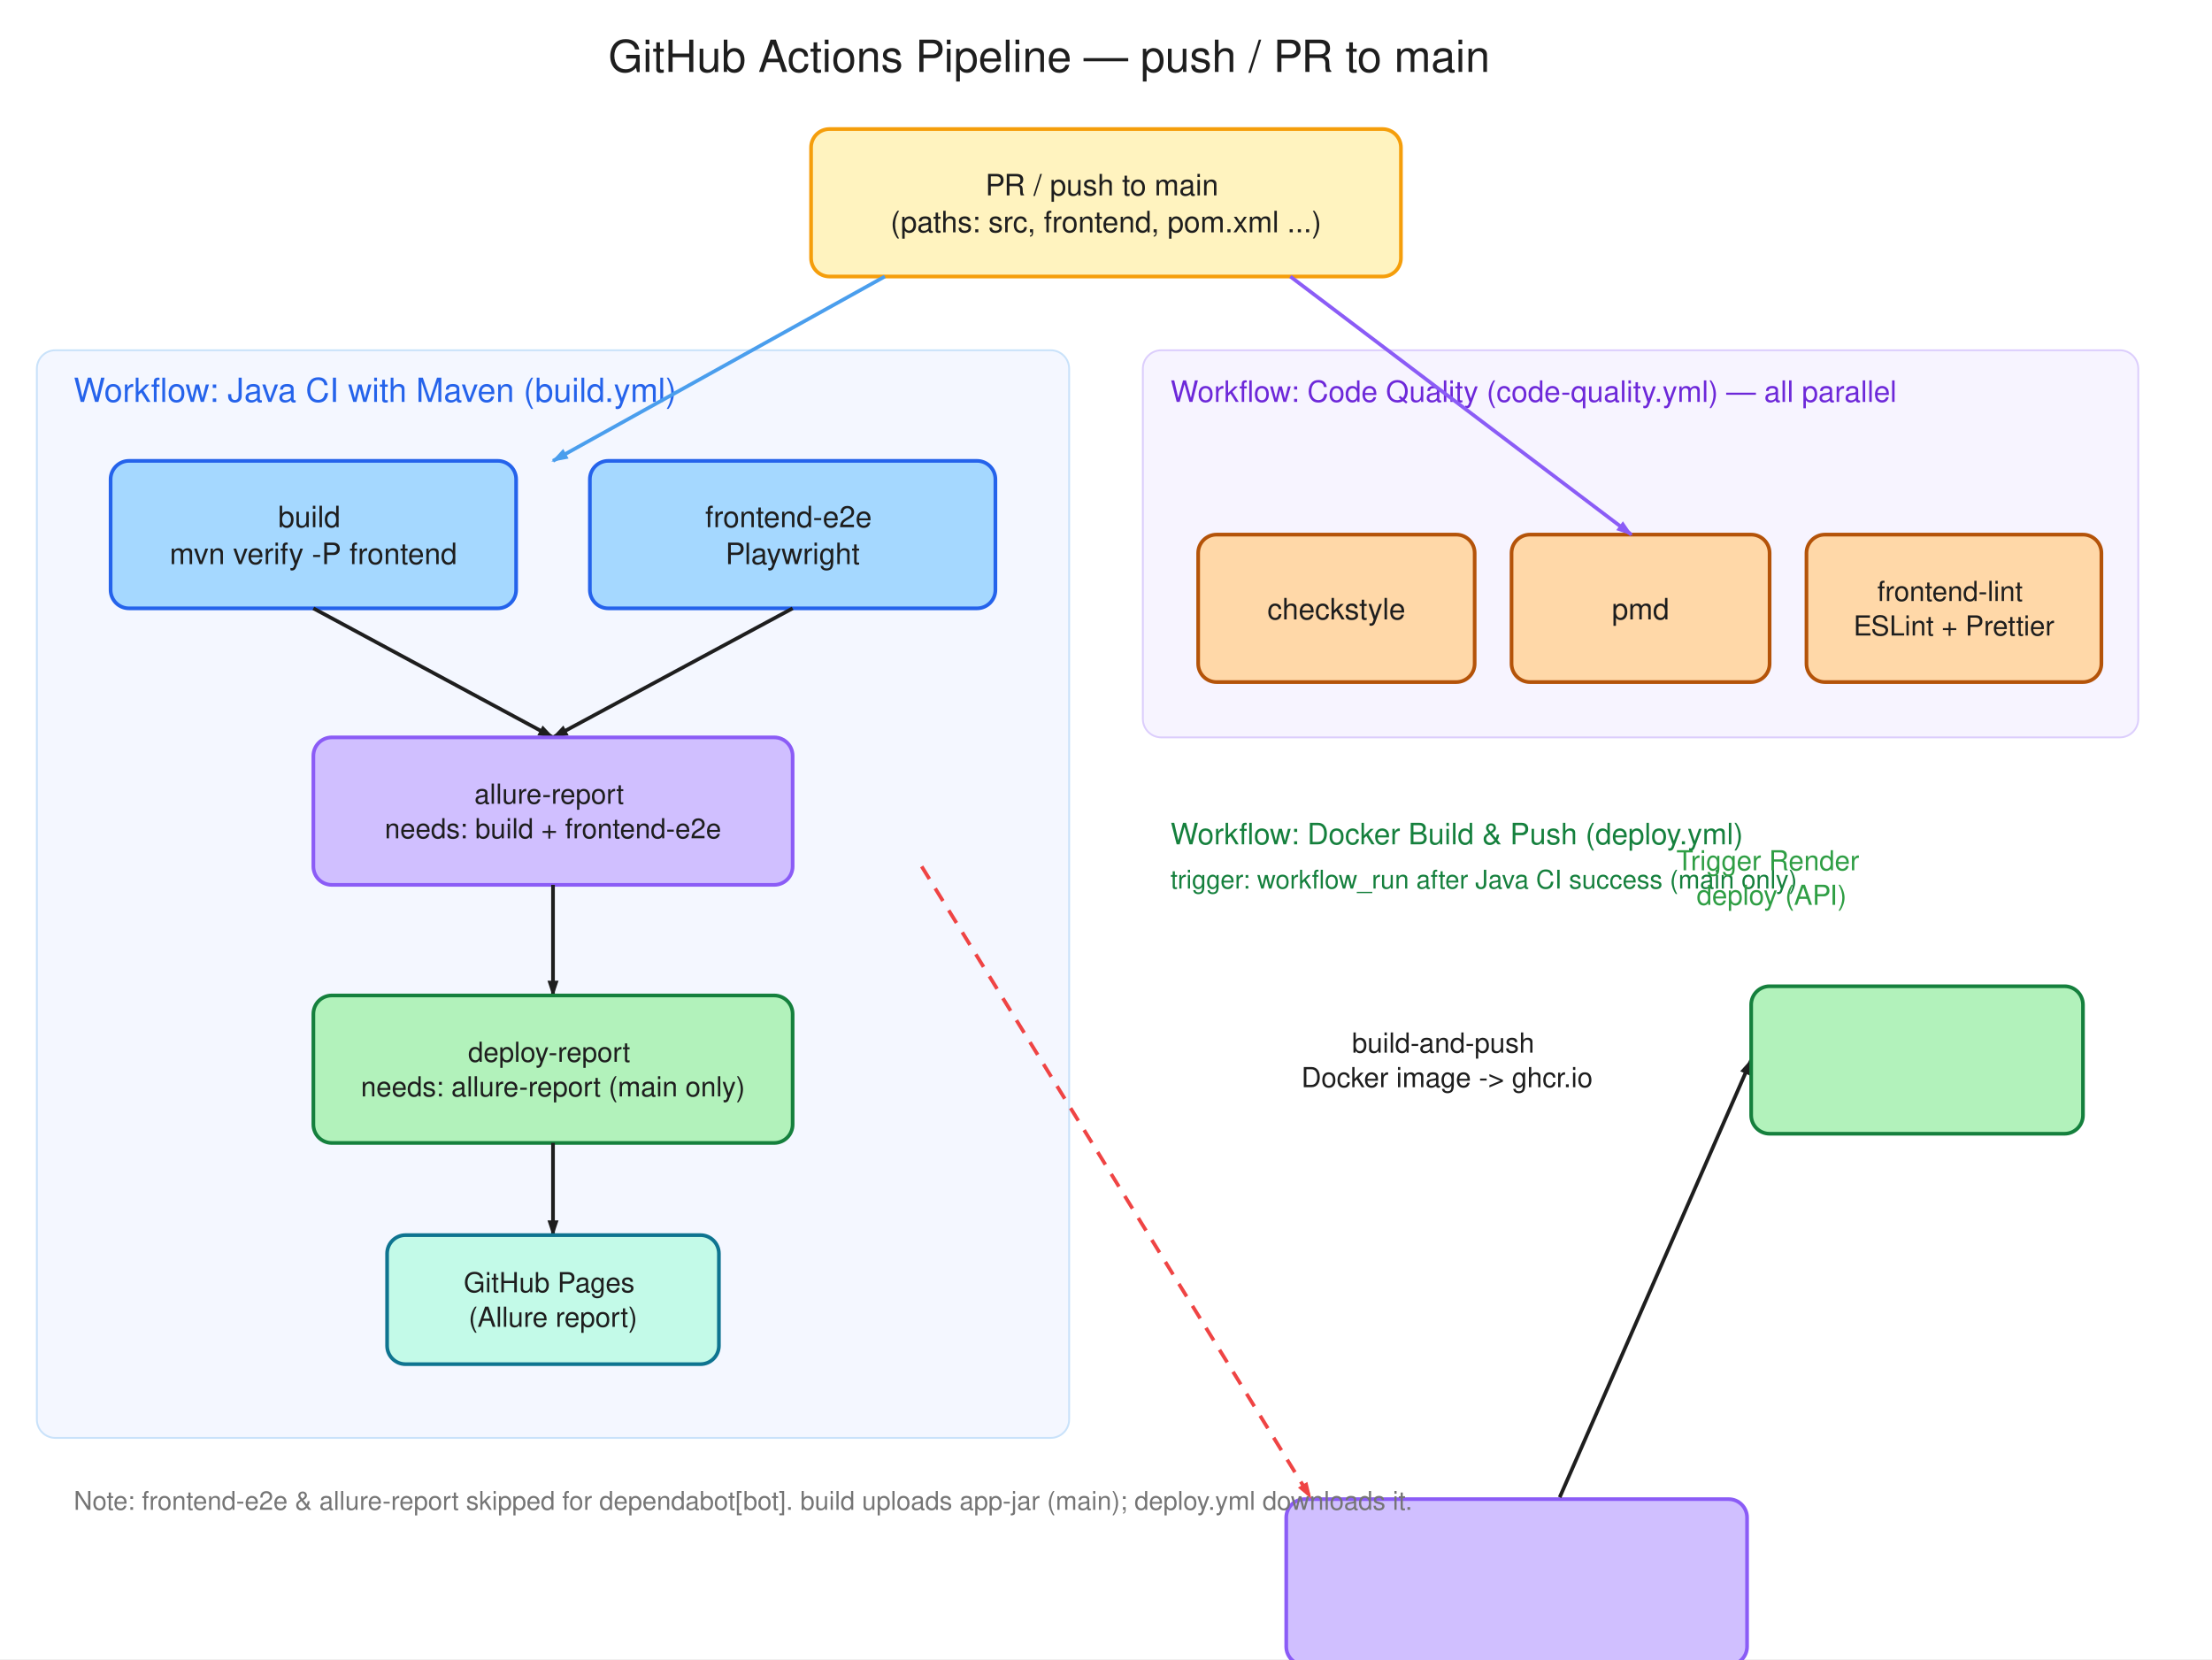
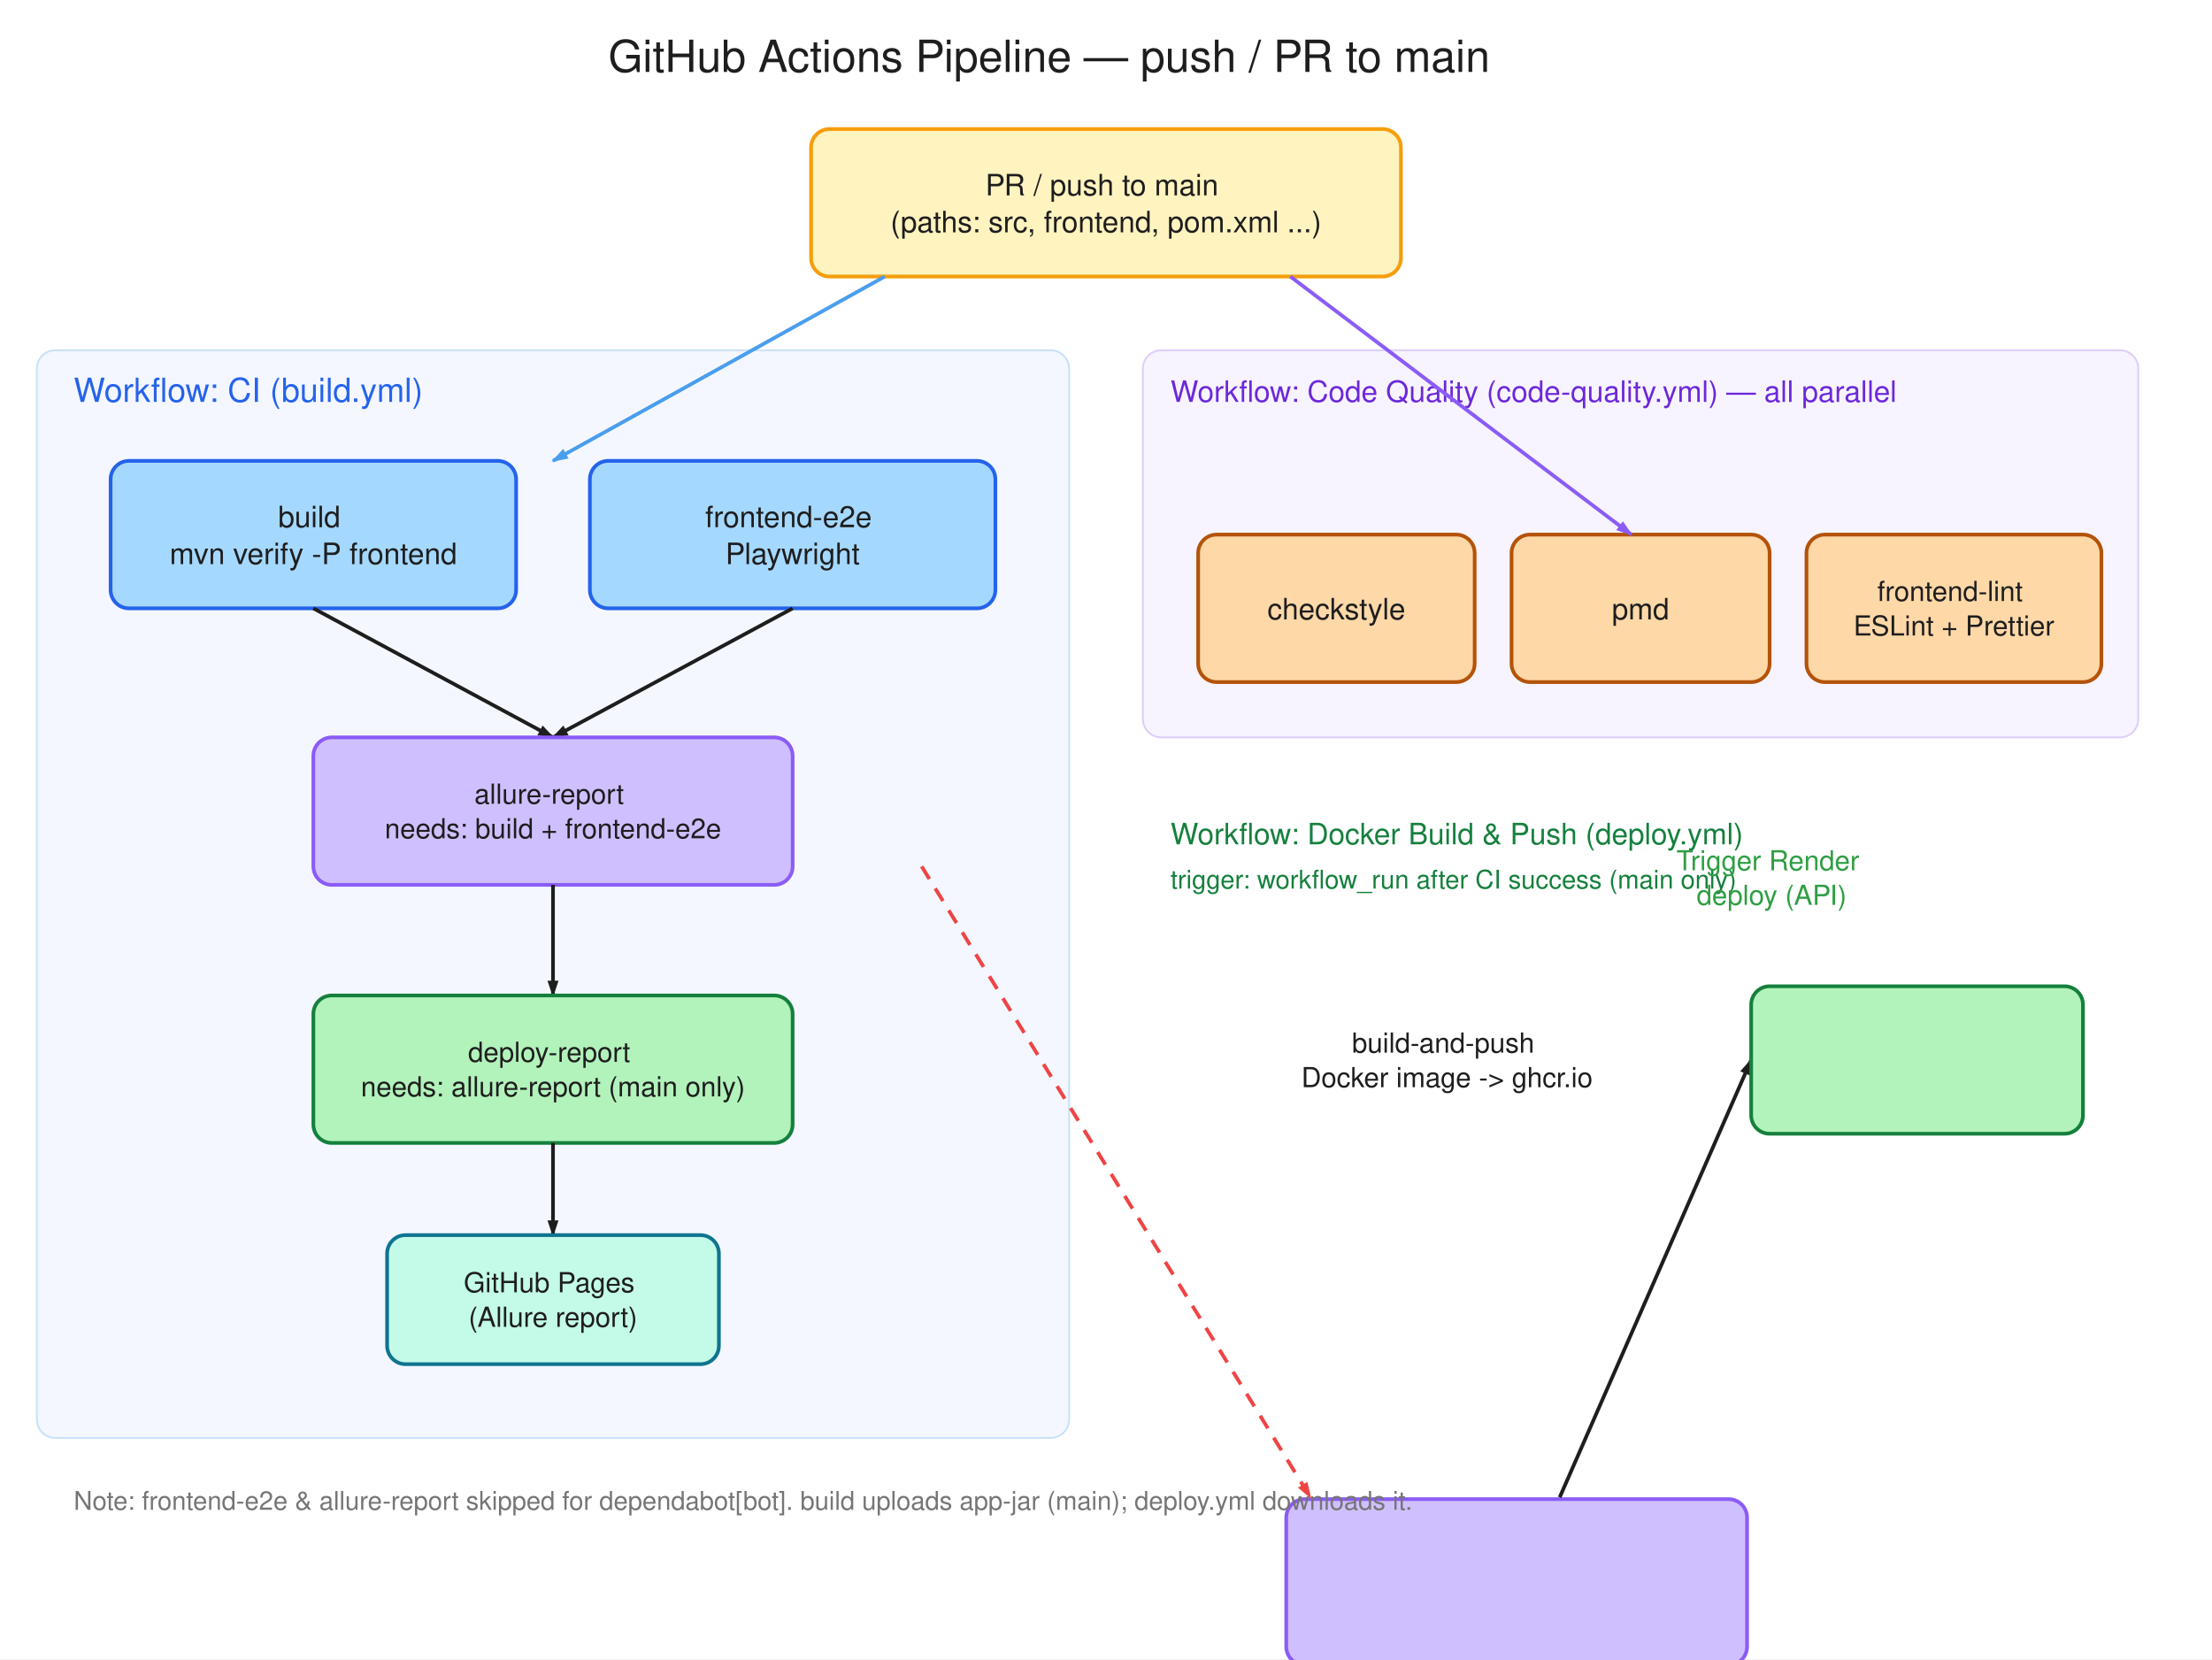
<svg xmlns="http://www.w3.org/2000/svg" viewBox="0 0 1200 900" width="1200" height="900">
  <defs>
    <marker id="ah_1e1e1e" markerWidth="12" markerHeight="12" refX="8" refY="3" orient="auto" markerUnits="userSpaceOnUse">
      <path d="M0,0 L9,3 L0,6 Z" fill="#1e1e1e" />
    </marker>
    <marker id="ah_4a9eed" markerWidth="12" markerHeight="12" refX="8" refY="3" orient="auto" markerUnits="userSpaceOnUse">
      <path d="M0,0 L9,3 L0,6 Z" fill="#4a9eed" />
    </marker>
    <marker id="ah_8b5cf6" markerWidth="12" markerHeight="12" refX="8" refY="3" orient="auto" markerUnits="userSpaceOnUse">
      <path d="M0,0 L9,3 L0,6 Z" fill="#8b5cf6" />
    </marker>
    <marker id="ah_ef4444" markerWidth="12" markerHeight="12" refX="8" refY="3" orient="auto" markerUnits="userSpaceOnUse">
      <path d="M0,0 L9,3 L0,6 Z" fill="#ef4444" />
    </marker>
  </defs>
  <rect x="0" y="0" width="1200" height="900" fill="#ffffff" />
  <text font-family="Helvetica, Arial, sans-serif" font-size="24" fill="#1e1e1e" text-anchor="start">
    <tspan x="330" y="39">GitHub Actions Pipeline — push / PR to main</tspan>
  </text>
  <rect x="440" y="70" width="320" height="80" rx="10" fill="#fff3bf" stroke="#f59e0b" stroke-width="2" opacity="1" />
  <text font-family="Helvetica, Arial, sans-serif" font-size="16" fill="#1e1e1e" text-anchor="middle">
    <tspan x="600" y="106">PR / push to main</tspan>
    <tspan x="600" y="126">(paths: src, frontend, pom.xml ...)</tspan>
  </text>
  <rect x="20" y="190" width="560" height="590" rx="10" fill="#dbe4ff" stroke="#4a9eed" stroke-width="1" opacity="0.3" />
  <text font-family="Helvetica, Arial, sans-serif" font-size="18" fill="#2563eb" text-anchor="start">
-     <tspan x="40" y="218">Workflow: Java CI with Maven (build.yml)</tspan>
+     <tspan x="40" y="218">Workflow: CI (build.yml)</tspan>
  </text>
  <rect x="60" y="250" width="220" height="80" rx="10" fill="#a5d8ff" stroke="#2563eb" stroke-width="2" opacity="1" />
  <text font-family="Helvetica, Arial, sans-serif" font-size="16" fill="#1e1e1e" text-anchor="middle">
    <tspan x="170" y="286">build</tspan>
    <tspan x="170" y="306">mvn verify -P frontend</tspan>
  </text>
  <rect x="320" y="250" width="220" height="80" rx="10" fill="#a5d8ff" stroke="#2563eb" stroke-width="2" opacity="1" />
  <text font-family="Helvetica, Arial, sans-serif" font-size="16" fill="#1e1e1e" text-anchor="middle">
    <tspan x="430" y="286">frontend-e2e</tspan>
    <tspan x="430" y="306">Playwright</tspan>
  </text>
  <polyline points="170,330 300,400" fill="none" stroke="#1e1e1e" stroke-width="2" marker-end="url(#ah_1e1e1e)" />
  <polyline points="430,330 300,400" fill="none" stroke="#1e1e1e" stroke-width="2" marker-end="url(#ah_1e1e1e)" />
  <rect x="170" y="400" width="260" height="80" rx="10" fill="#d0bfff" stroke="#8b5cf6" stroke-width="2" opacity="1" />
  <text font-family="Helvetica, Arial, sans-serif" font-size="15" fill="#1e1e1e" text-anchor="middle">
    <tspan x="300" y="436">allure-report</tspan>
    <tspan x="300" y="454.75">needs: build + frontend-e2e</tspan>
  </text>
  <polyline points="300,480 300,540" fill="none" stroke="#1e1e1e" stroke-width="2" marker-end="url(#ah_1e1e1e)" />
  <rect x="170" y="540" width="260" height="80" rx="10" fill="#b2f2bb" stroke="#15803d" stroke-width="2" opacity="1" />
  <text font-family="Helvetica, Arial, sans-serif" font-size="15" fill="#1e1e1e" text-anchor="middle">
    <tspan x="300" y="576">deploy-report</tspan>
    <tspan x="300" y="594.75">needs: allure-report (main only)</tspan>
  </text>
  <polyline points="300,620 300,670" fill="none" stroke="#1e1e1e" stroke-width="2" marker-end="url(#ah_1e1e1e)" />
  <rect x="210" y="670" width="180" height="70" rx="10" fill="#c3fae8" stroke="#0e7490" stroke-width="2" opacity="1" />
  <text font-family="Helvetica, Arial, sans-serif" font-size="15" fill="#1e1e1e" text-anchor="middle">
    <tspan x="300" y="701">GitHub Pages</tspan>
    <tspan x="300" y="719.75">(Allure report)</tspan>
  </text>
  <polyline points="480,150 300,250" fill="none" stroke="#4a9eed" stroke-width="2" marker-end="url(#ah_4a9eed)" />
  <rect x="620" y="190" width="540" height="210" rx="10" fill="#e5dbff" stroke="#8b5cf6" stroke-width="1" opacity="0.3" />
  <text font-family="Helvetica, Arial, sans-serif" font-size="16" fill="#6d28d9" text-anchor="start">
    <tspan x="635" y="218">Workflow: Code Quality (code-quality.yml) — all parallel</tspan>
  </text>
  <rect x="650" y="290" width="150" height="80" rx="10" fill="#ffd8a8" stroke="#b45309" stroke-width="2" opacity="1" />
  <text font-family="Helvetica, Arial, sans-serif" font-size="16" fill="#1e1e1e" text-anchor="middle">
    <tspan x="725" y="336">checkstyle</tspan>
  </text>
  <rect x="820" y="290" width="140" height="80" rx="10" fill="#ffd8a8" stroke="#b45309" stroke-width="2" opacity="1" />
  <text font-family="Helvetica, Arial, sans-serif" font-size="16" fill="#1e1e1e" text-anchor="middle">
    <tspan x="890" y="336">pmd</tspan>
  </text>
  <rect x="980" y="290" width="160" height="80" rx="10" fill="#ffd8a8" stroke="#b45309" stroke-width="2" opacity="1" />
  <text font-family="Helvetica, Arial, sans-serif" font-size="15" fill="#1e1e1e" text-anchor="middle">
    <tspan x="1060" y="326">frontend-lint</tspan>
    <tspan x="1060" y="344.75">ESLint + Prettier</tspan>
  </text>
  <polyline points="700,150 885,290" fill="none" stroke="#8b5cf6" stroke-width="2" marker-end="url(#ah_8b5cf6)" />
  <rect x="1266.667" y="384.444" width="540" height="350" rx="10" fill="#d3f9d8" stroke="#22c55e" stroke-width="1" opacity="0.3" />
  <text font-family="Helvetica, Arial, sans-serif" font-size="16" fill="#15803d" text-anchor="start">
    <tspan x="635" y="458">Workflow: Docker Build &amp; Push (deploy.yml)</tspan>
  </text>
  <text font-family="Helvetica, Arial, sans-serif" font-size="14" fill="#15803d" text-anchor="start">
-     <tspan x="635" y="482">trigger: workflow_run after Java CI success (main only)</tspan>
+     <tspan x="635" y="482">trigger: workflow_run after CI success (main only)</tspan>
  </text>
  <rect x="697.778" y="813.222" width="250" height="90" rx="10" fill="#d0bfff" stroke="#8b5cf6" stroke-width="2" opacity="1" />
  <text font-family="Helvetica, Arial, sans-serif" font-size="15" fill="#1e1e1e" text-anchor="middle">
    <tspan x="785" y="571">build-and-push</tspan>
    <tspan x="785" y="589.75">Docker image -&gt; ghcr.io</tspan>
  </text>
  <polyline points="846.134,812.222 950,575" fill="none" stroke="#1e1e1e" stroke-width="2" marker-end="url(#ah_1e1e1e)" />
  <rect x="950" y="535" width="180" height="80" rx="10" fill="#b2f2bb" stroke="#15803d" stroke-width="2" opacity="1" />
  <text font-family="Helvetica, Arial, sans-serif" font-size="15" fill="#2f9e44" text-anchor="middle">
    <tspan x="961.111" y="472.111">Trigger Render</tspan>
    <tspan x="961.111" y="490.861">deploy (API)</tspan>
  </text>
  <polyline points="500,470 710.881,812.222" fill="none" stroke="#ef4444" stroke-width="2" stroke-dasharray="8 6" marker-end="url(#ah_ef4444)" />
  <text font-family="Helvetica, Arial, sans-serif" font-size="14" fill="#ef4444" text-anchor="middle">
-     <tspan x="1079.444" y="913.111">workflow_run: Java CI success</tspan>
+     <tspan x="1079.444" y="913.111">workflow_run: CI success</tspan>
  </text>
  <text font-family="Helvetica, Arial, sans-serif" font-size="14" fill="#757575" text-anchor="start">
    <tspan x="40" y="819">Note: frontend-e2e &amp; allure-report skipped for dependabot[bot]. build uploads app-jar (main); deploy.yml downloads it.</tspan>
  </text>
</svg>
